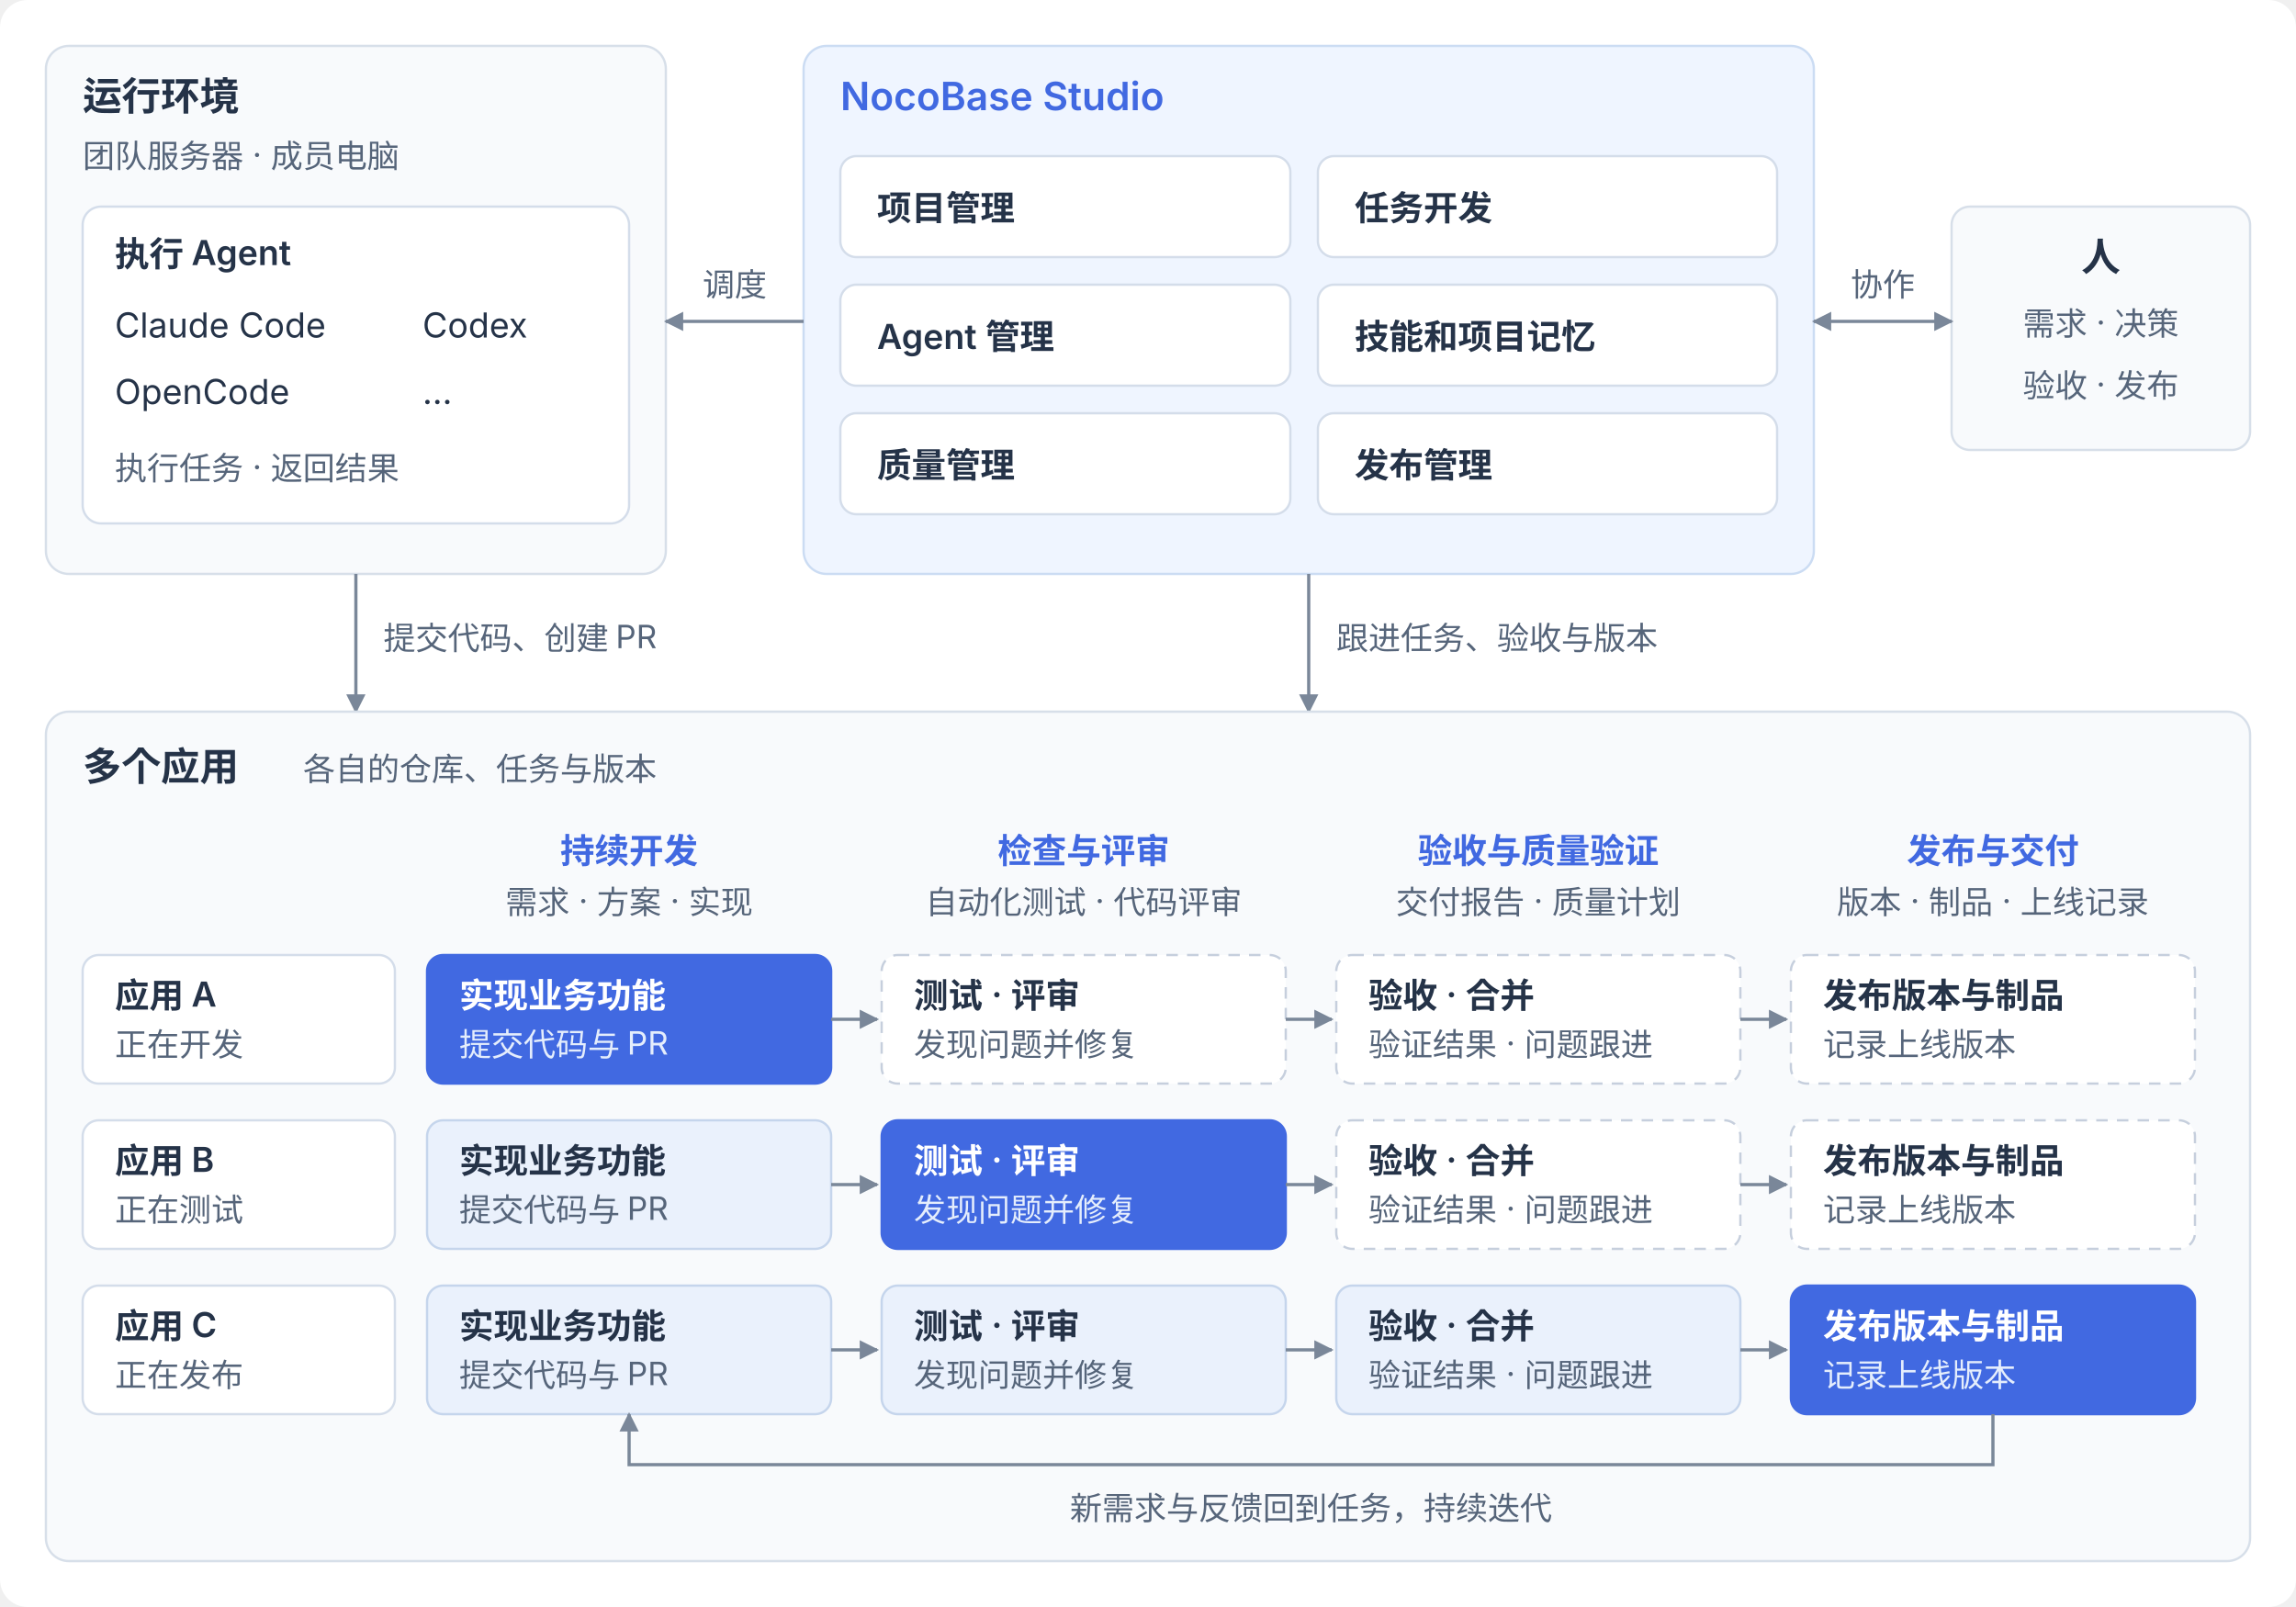
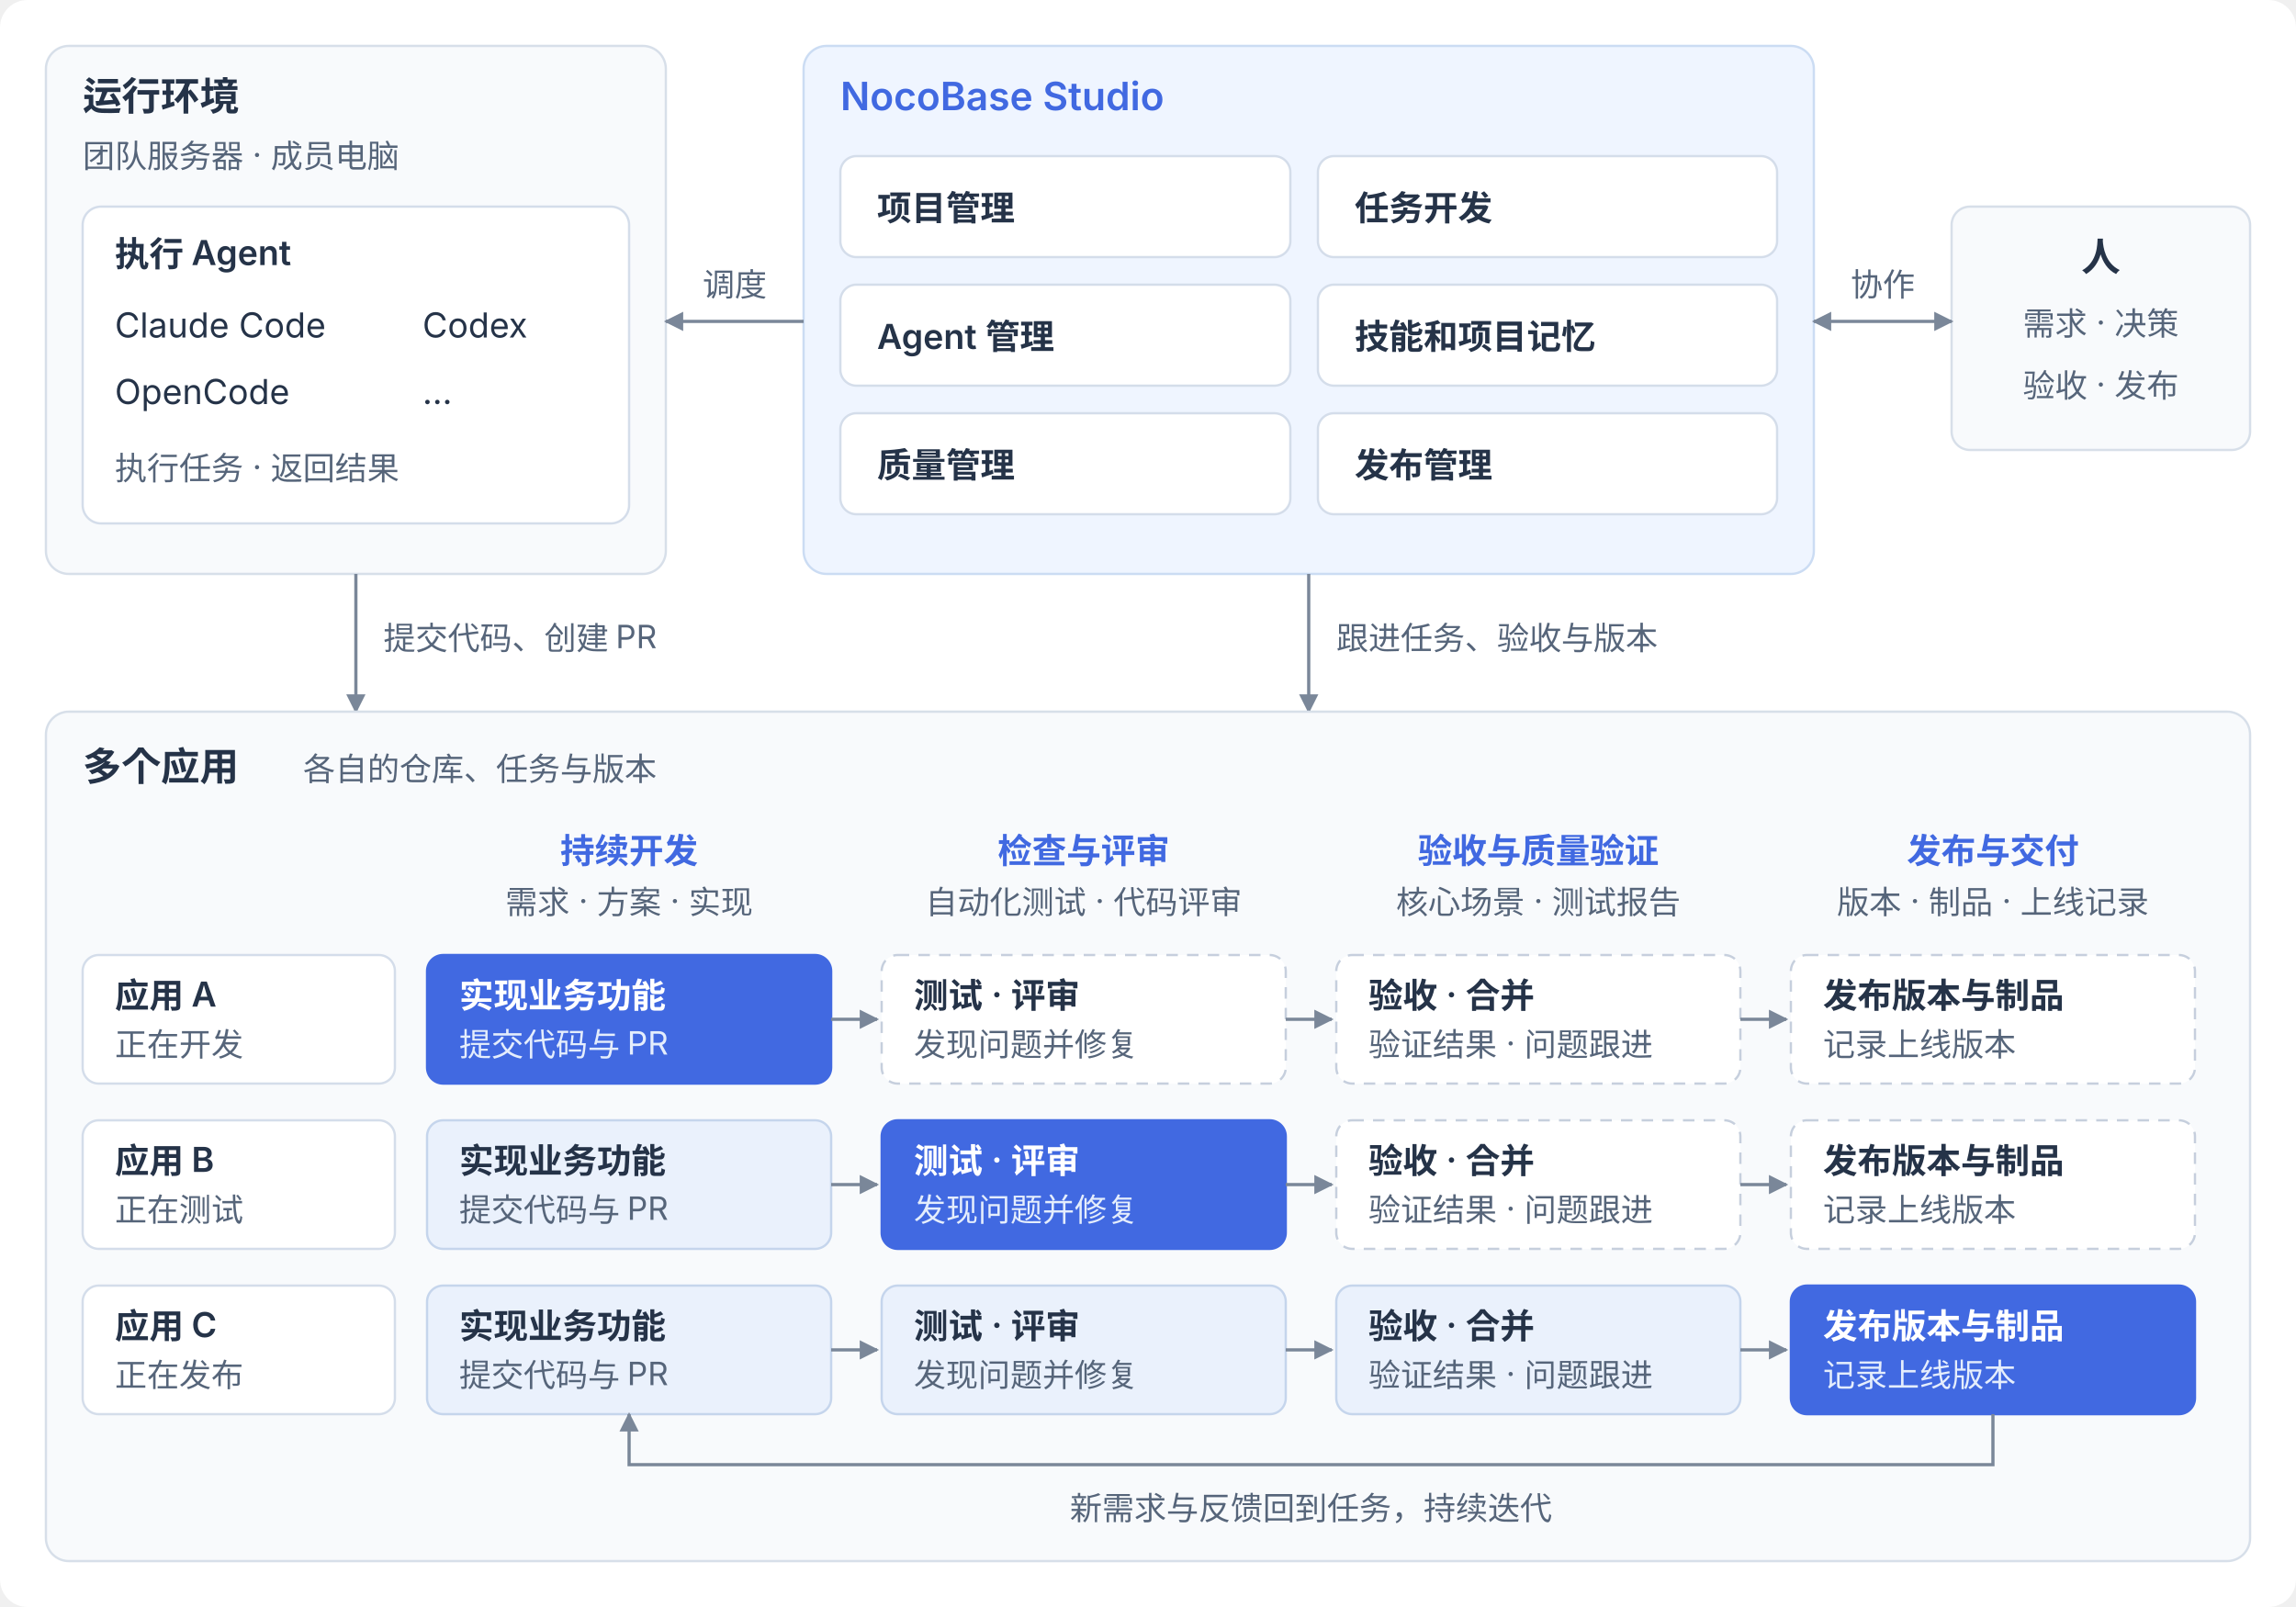
<svg xmlns="http://www.w3.org/2000/svg" width="1000" height="700" viewBox="0 0 1000 700" role="img" aria-labelledby="title desc">
  <defs>
    <marker id="arrow" viewBox="0 0 10 10" refX="9" refY="5" markerWidth="6" markerHeight="6" orient="auto-start-reverse">
      <path d="M0 0 10 5 0 10Z" fill="#7a8799" />
    </marker>
    <style>
      text { font-family: -apple-system, BlinkMacSystemFont, 'Segoe UI', 'PingFang SC', 'Microsoft YaHei', sans-serif; fill: #253348; font-size: 15px; }
      .zone { fill: #f8fafc; stroke: #d7dfe9; }
      .studio { fill: #eff5ff; stroke: #cbdcf3; }
      .card { fill: #fff; stroke: #d4ddea; }
      .heading { font-size: 17px; font-weight: 600; }
      .label { font-size: 15px; font-weight: 600; }
      .sub { font-size: 14px; fill: #56657a; }
      .blue { fill: #4169e1; }
      .flow { fill: none; stroke: #7a8799; stroke-width: 1.4; marker-end: url(#arrow); }
      .done { fill: #eaf1fc; stroke: #c5d5ec; }
      .pending { fill: #fff; stroke: #c6cfdd; stroke-dasharray: 5 4; }
      .active { fill: #4169e1; stroke: #4169e1; }
      .on { fill: #fff; }
      .on-sub { fill: #e4edfc; font-size: 14px; }
    </style>
  </defs>
  <rect width="1000" height="700" rx="12" fill="#fff" />
  <rect class="zone" x="20" y="20" width="270" height="230" rx="10" />
  <text class="heading" x="36" y="48">运行环境</text>
  <text class="sub" x="36" y="73">团队服务器 · 成员电脑</text>
  <rect class="card" x="36" y="90" width="238" height="138" rx="8" />
  <text class="label" x="50" y="116">执行 Agent</text>
  <text x="50" y="147">Claude Code</text>
  <text x="184" y="147">Codex</text>
  <text x="50" y="176">OpenCode</text>
  <text x="184" y="176">…</text>
  <text class="sub" x="50" y="209">执行任务 · 返回结果</text>
  <rect class="studio" x="350" y="20" width="440" height="230" rx="10" />
  <text class="heading blue" x="366" y="48">NocoBase Studio</text>
  <g class="label">
    <rect class="card" x="366" y="68" width="196" height="44" rx="7" />
    <text x="382" y="96">项目管理</text>
    <rect class="card" x="574" y="68" width="200" height="44" rx="7" />
    <text x="590" y="96">任务开发</text>
    <rect class="card" x="366" y="124" width="196" height="44" rx="7" />
    <text x="382" y="152">Agent 管理</text>
    <rect class="card" x="574" y="124" width="200" height="44" rx="7" />
    <text x="590" y="152">技能和项目记忆</text>
    <rect class="card" x="366" y="180" width="196" height="44" rx="7" />
    <text x="382" y="208">质量管理</text>
    <rect class="card" x="574" y="180" width="200" height="44" rx="7" />
    <text x="590" y="208">发布管理</text>
  </g>
  <path class="flow" d="M350 140H290" />
  <text class="sub" x="320" y="129" text-anchor="middle">调度</text>
  <rect class="zone" x="850" y="90" width="130" height="106" rx="8" />
  <text class="heading" x="915" y="118" text-anchor="middle">人</text>
  <text class="sub" x="915" y="146" text-anchor="middle">需求 · 决策</text>
  <text class="sub" x="915" y="173" text-anchor="middle">验收 · 发布</text>
  <path class="flow" d="M790 140H850" marker-start="url(#arrow)" />
  <text class="sub" x="820" y="129" text-anchor="middle">协作</text>
  <path class="flow" d="M155 250V310" />
  <text class="sub" x="167" y="283">提交代码、创建 PR</text>
  <path class="flow" d="M570 250V310" />
  <text class="sub" x="582" y="283">跟进任务、验收与版本</text>
  <rect class="zone" x="20" y="310" width="960" height="370" rx="10" />
  <text class="heading" x="36" y="340">多个应用</text>
  <text class="sub" x="132" y="340">各自的仓库、任务与版本</text>
  <g text-anchor="middle">
    <text class="label blue" x="274" y="376">持续开发</text>
    <text class="sub" x="274" y="398">需求 · 方案 · 实现</text>
    <text class="label blue" x="472" y="376">检查与评审</text>
    <text class="sub" x="472" y="398">自动化测试 · 代码评审</text>
    <text class="label blue" x="670" y="376">验收与质量验证</text>
-     <text class="sub" x="670" y="398">交付报告 · 质量计划</text>
+     <text class="sub" x="670" y="398">核心场景 · 测试报告</text>
    <text class="label blue" x="868" y="376">发布与交付</text>
    <text class="sub" x="868" y="398">版本 · 制品 · 上线记录</text>
  </g>
  <g transform="translate(0 416)">
    <rect class="card" x="36" width="136" height="56" rx="7" />
    <text class="label" x="50" y="23">应用 A</text>
    <text class="sub" x="50" y="44">正在开发</text>
    <rect class="active" x="186" width="176" height="56" rx="7" />
    <text class="label on" x="200" y="23">实现业务功能</text>
    <text class="on-sub" x="200" y="44">提交代码与 PR</text>
    <rect class="pending" x="384" width="176" height="56" rx="7" />
    <text class="label" x="398" y="23">测试 · 评审</text>
    <text class="sub" x="398" y="44">发现问题并修复</text>
    <rect class="pending" x="582" width="176" height="56" rx="7" />
    <text class="label" x="596" y="23">验收 · 合并</text>
    <text class="sub" x="596" y="44">验证结果 · 问题跟进</text>
    <rect class="pending" x="780" width="176" height="56" rx="7" />
    <text class="label" x="794" y="23">发布版本与制品</text>
    <text class="sub" x="794" y="44">记录上线版本</text>
    <path class="flow" d="M362 28H382" />
    <path class="flow" d="M560 28H580" />
    <path class="flow" d="M758 28H778" />
  </g>
  <g transform="translate(0 488)">
    <rect class="card" x="36" width="136" height="56" rx="7" />
    <text class="label" x="50" y="23">应用 B</text>
    <text class="sub" x="50" y="44">正在测试</text>
    <rect class="done" x="186" width="176" height="56" rx="7" />
    <text class="label" x="200" y="23">实现业务功能</text>
    <text class="sub" x="200" y="44">提交代码与 PR</text>
    <rect class="active" x="384" width="176" height="56" rx="7" />
    <text class="label on" x="398" y="23">测试 · 评审</text>
    <text class="on-sub" x="398" y="44">发现问题并修复</text>
    <rect class="pending" x="582" width="176" height="56" rx="7" />
    <text class="label" x="596" y="23">验收 · 合并</text>
    <text class="sub" x="596" y="44">验证结果 · 问题跟进</text>
    <rect class="pending" x="780" width="176" height="56" rx="7" />
    <text class="label" x="794" y="23">发布版本与制品</text>
    <text class="sub" x="794" y="44">记录上线版本</text>
    <path class="flow" d="M362 28H382" />
    <path class="flow" d="M560 28H580" />
    <path class="flow" d="M758 28H778" />
  </g>
  <g transform="translate(0 560)">
    <rect class="card" x="36" width="136" height="56" rx="7" />
    <text class="label" x="50" y="23">应用 C</text>
    <text class="sub" x="50" y="44">正在发布</text>
    <rect class="done" x="186" width="176" height="56" rx="7" />
    <text class="label" x="200" y="23">实现业务功能</text>
    <text class="sub" x="200" y="44">提交代码与 PR</text>
    <rect class="done" x="384" width="176" height="56" rx="7" />
    <text class="label" x="398" y="23">测试 · 评审</text>
    <text class="sub" x="398" y="44">发现问题并修复</text>
    <rect class="done" x="582" width="176" height="56" rx="7" />
    <text class="label" x="596" y="23">验收 · 合并</text>
    <text class="sub" x="596" y="44">验证结果 · 问题跟进</text>
    <rect class="active" x="780" width="176" height="56" rx="7" />
    <text class="label on" x="794" y="23">发布版本与制品</text>
    <text class="on-sub" x="794" y="44">记录上线版本</text>
    <path class="flow" d="M362 28H382" />
    <path class="flow" d="M560 28H580" />
    <path class="flow" d="M758 28H778" />
  </g>
  <path class="flow" d="M868 616V638H274V616" />
  <text class="sub" x="571" y="662" text-anchor="middle">新需求与反馈回到任务，持续迭代</text>
</svg>
